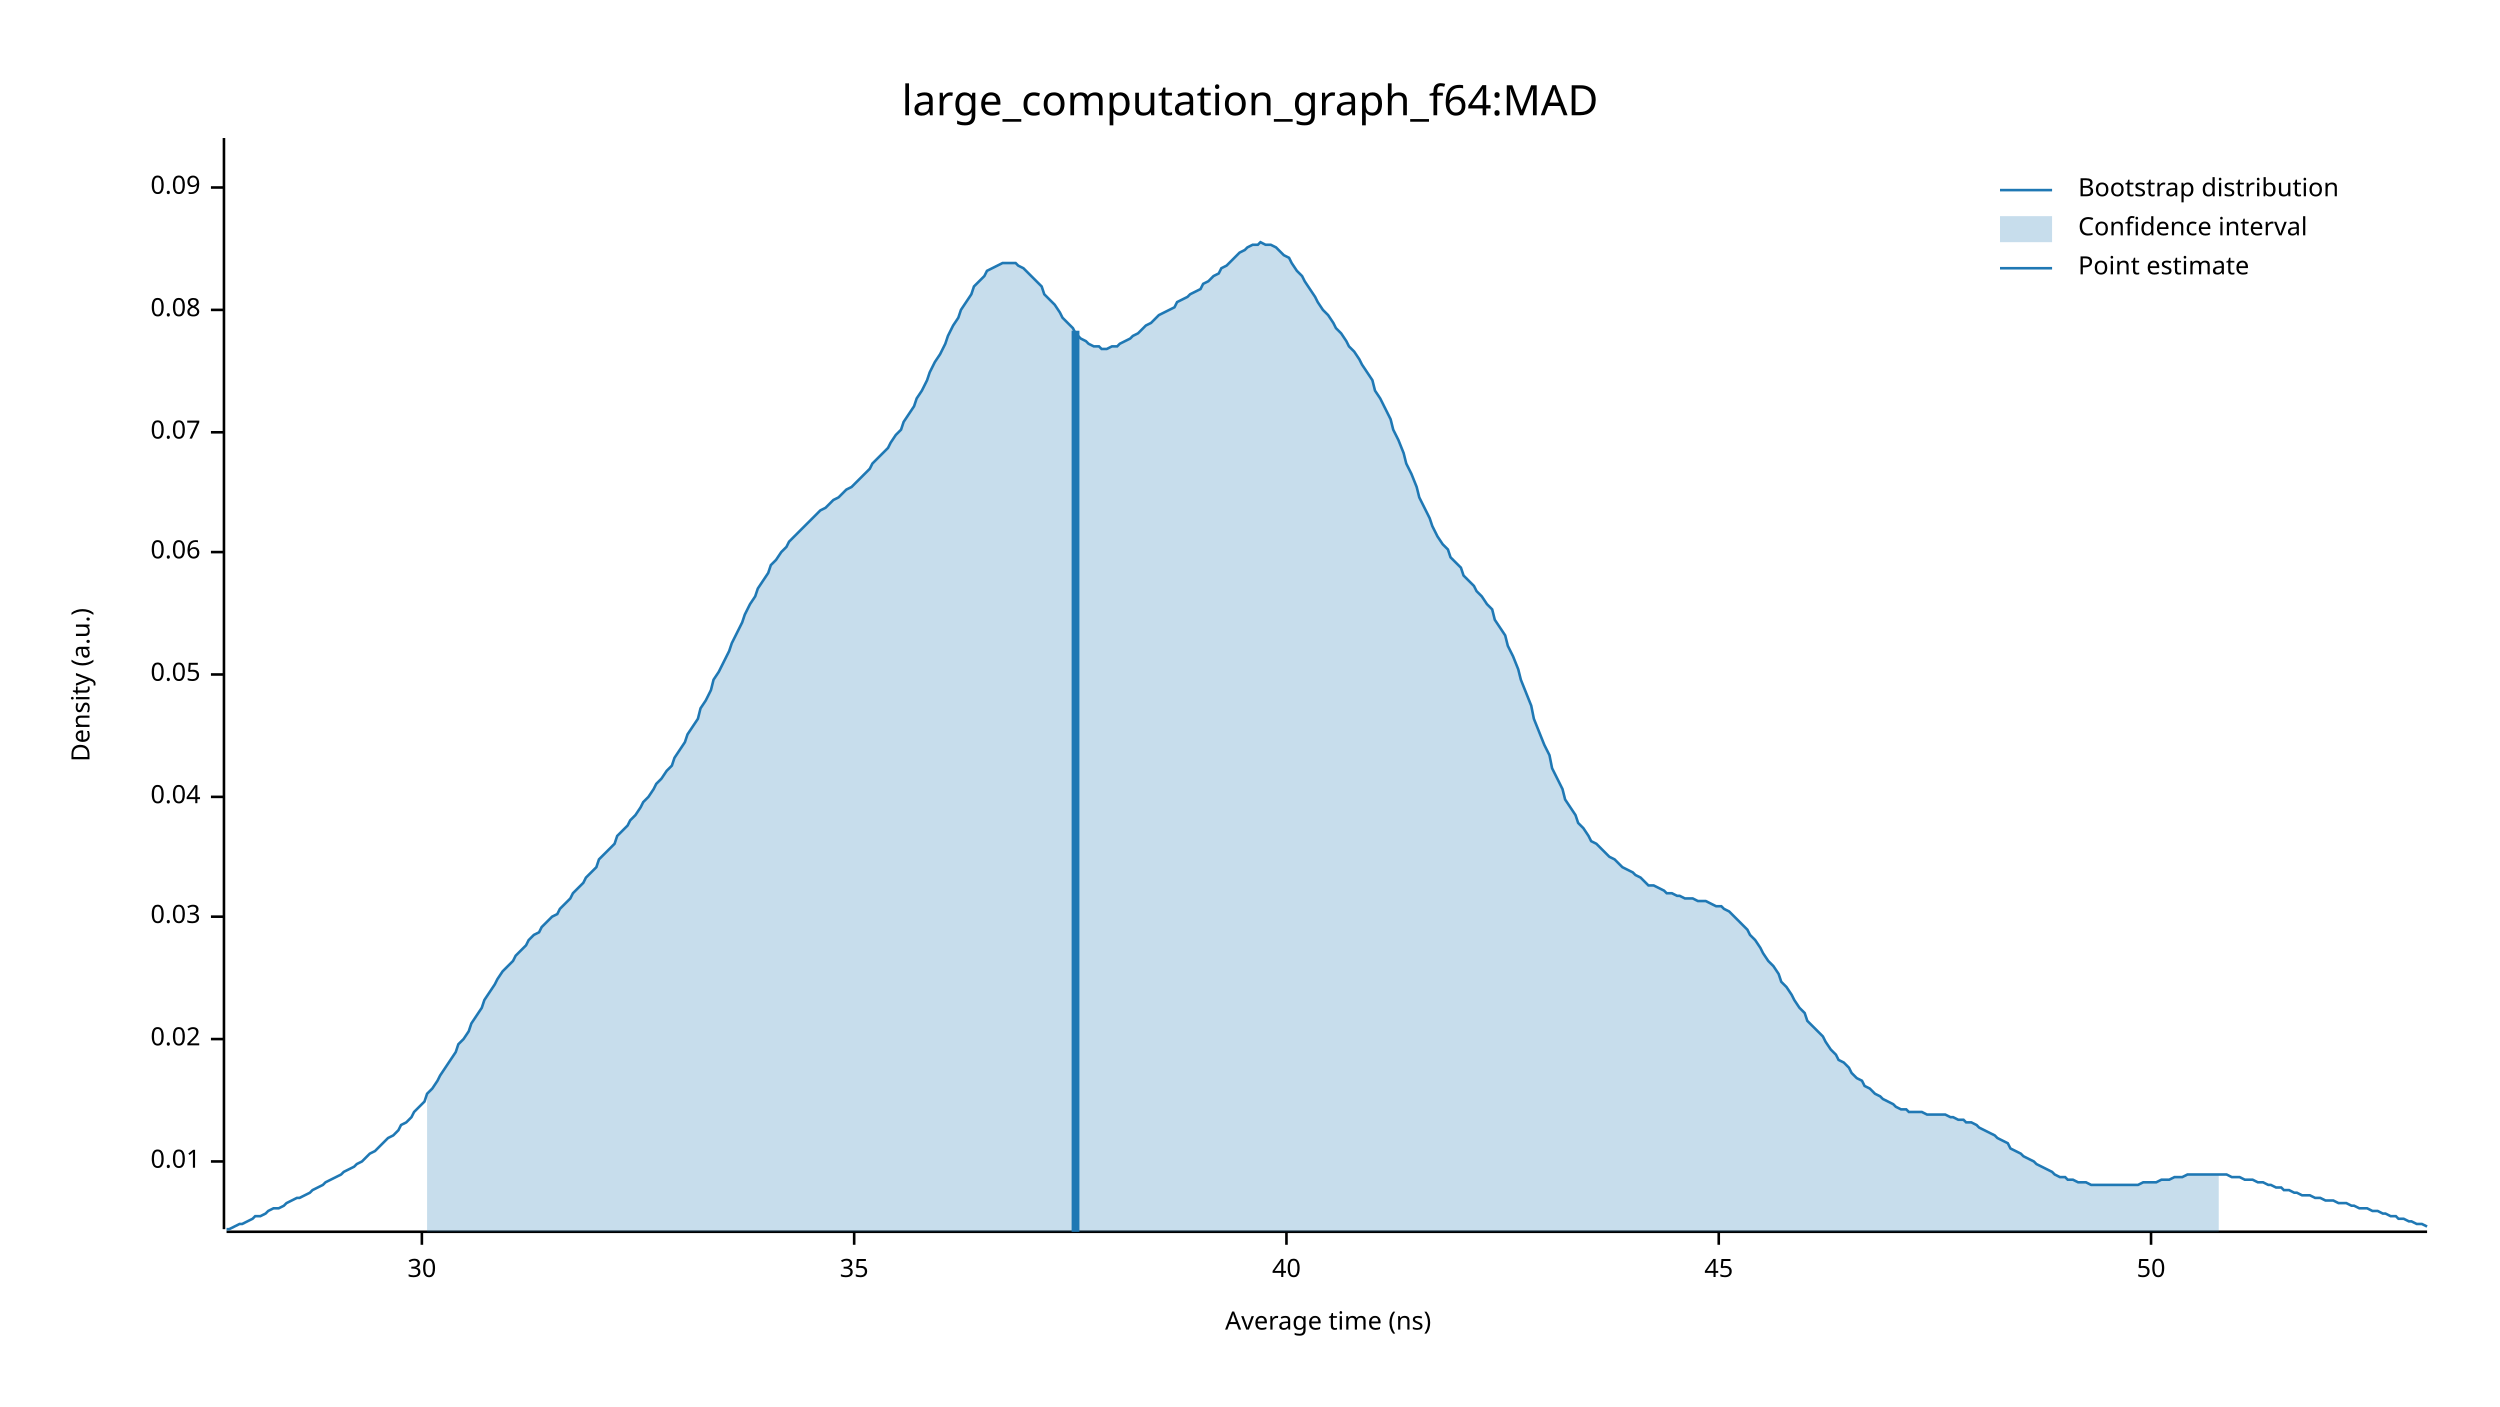
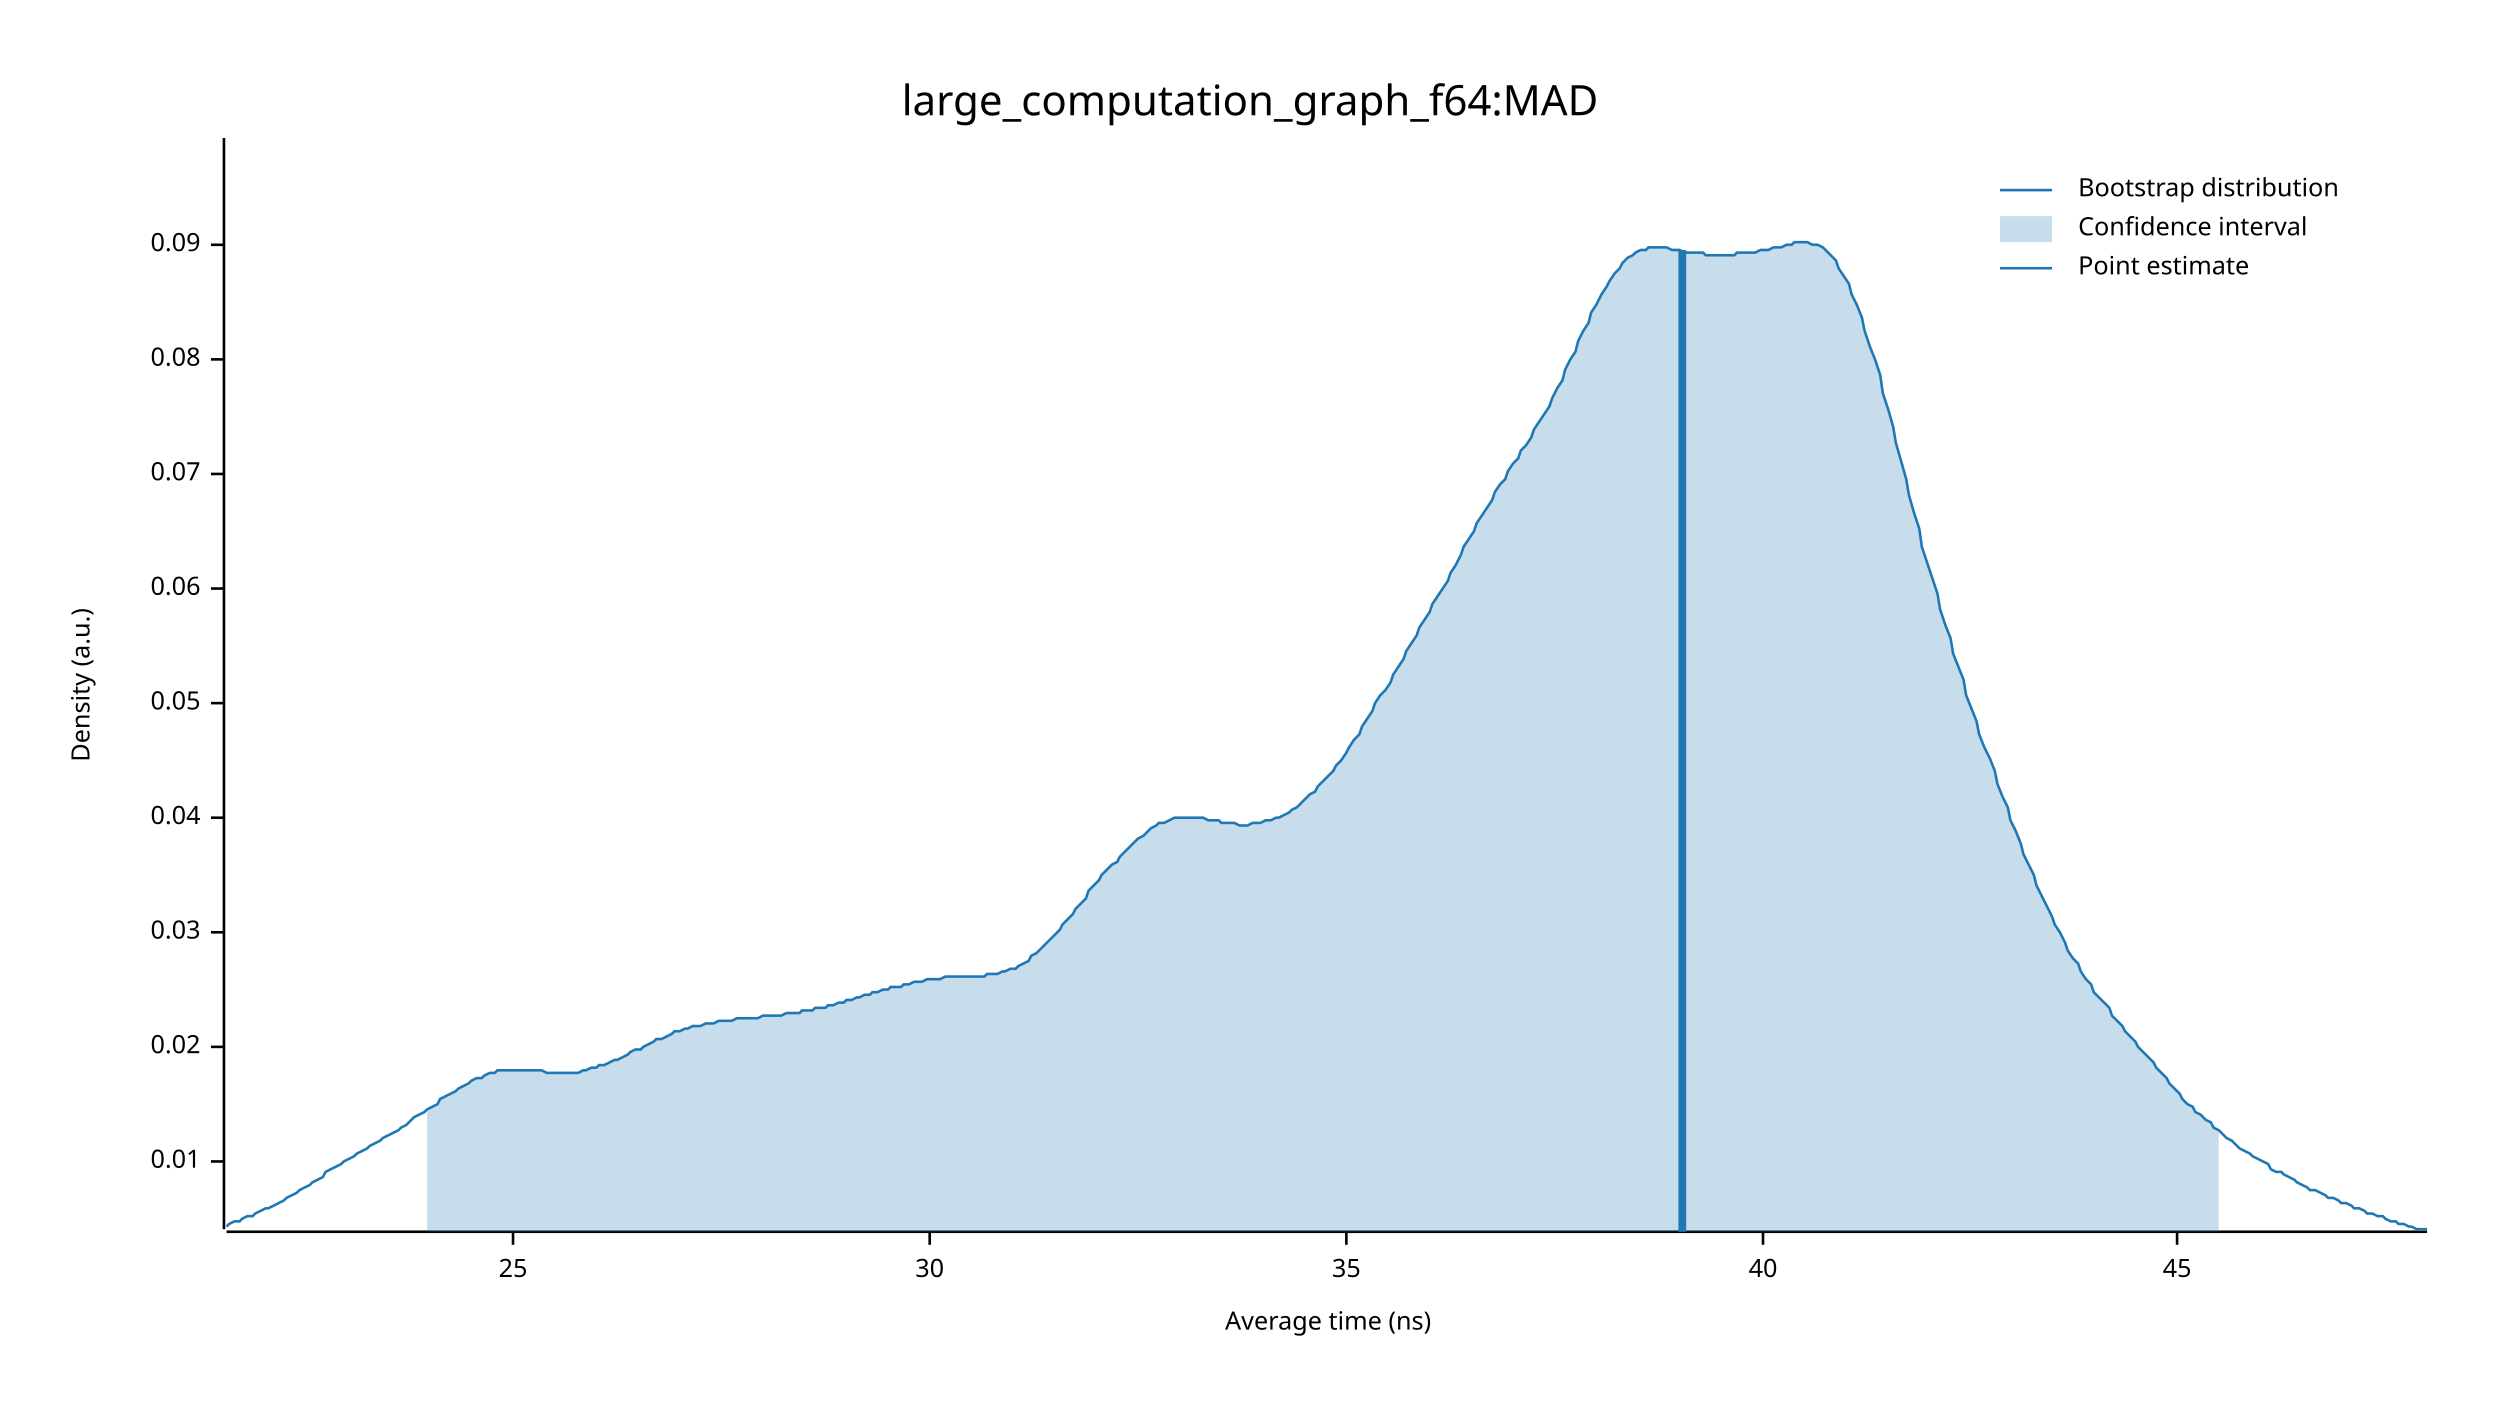
<svg xmlns="http://www.w3.org/2000/svg" width="960" height="540" viewBox="0 0 960 540">
  <text x="480" y="32" dy="0.76em" text-anchor="middle" font-family="sans-serif" font-size="16.129" opacity="1" fill="#000000">
large_computation_graph_f64:MAD
</text>
  <text x="27" y="263" dy="0.76em" text-anchor="middle" font-family="sans-serif" font-size="9.677" opacity="1" fill="#000000" transform="rotate(270, 27, 263)">
Density (a.u.)
</text>
  <text x="510" y="513" dy="-0.5ex" text-anchor="middle" font-family="sans-serif" font-size="9.677" opacity="1" fill="#000000">
Average time (ns)
</text>
  <polyline fill="none" opacity="1" stroke="#000000" stroke-width="1" points="86,53 86,472 " />
  <text x="77" y="446" dy="0.5ex" text-anchor="end" font-family="sans-serif" font-size="9.677" opacity="1" fill="#000000">
0.01
</text>
  <polyline fill="none" opacity="1" stroke="#000000" stroke-width="1" points="81,446 86,446 " />
-   <text x="77" y="399" dy="0.5ex" text-anchor="end" font-family="sans-serif" font-size="9.677" opacity="1" fill="#000000">
+   <text x="77" y="402" dy="0.5ex" text-anchor="end" font-family="sans-serif" font-size="9.677" opacity="1" fill="#000000">
0.02
</text>
-   <polyline fill="none" opacity="1" stroke="#000000" stroke-width="1" points="81,399 86,399 " />
-   <text x="77" y="352" dy="0.5ex" text-anchor="end" font-family="sans-serif" font-size="9.677" opacity="1" fill="#000000">
+   <polyline fill="none" opacity="1" stroke="#000000" stroke-width="1" points="81,402 86,402 " />
+   <text x="77" y="358" dy="0.5ex" text-anchor="end" font-family="sans-serif" font-size="9.677" opacity="1" fill="#000000">
0.03
</text>
-   <polyline fill="none" opacity="1" stroke="#000000" stroke-width="1" points="81,352 86,352 " />
-   <text x="77" y="306" dy="0.5ex" text-anchor="end" font-family="sans-serif" font-size="9.677" opacity="1" fill="#000000">
+   <polyline fill="none" opacity="1" stroke="#000000" stroke-width="1" points="81,358 86,358 " />
+   <text x="77" y="314" dy="0.5ex" text-anchor="end" font-family="sans-serif" font-size="9.677" opacity="1" fill="#000000">
0.04
</text>
-   <polyline fill="none" opacity="1" stroke="#000000" stroke-width="1" points="81,306 86,306 " />
-   <text x="77" y="259" dy="0.5ex" text-anchor="end" font-family="sans-serif" font-size="9.677" opacity="1" fill="#000000">
+   <polyline fill="none" opacity="1" stroke="#000000" stroke-width="1" points="81,314 86,314 " />
+   <text x="77" y="270" dy="0.5ex" text-anchor="end" font-family="sans-serif" font-size="9.677" opacity="1" fill="#000000">
0.05
</text>
-   <polyline fill="none" opacity="1" stroke="#000000" stroke-width="1" points="81,259 86,259 " />
-   <text x="77" y="212" dy="0.5ex" text-anchor="end" font-family="sans-serif" font-size="9.677" opacity="1" fill="#000000">
+   <polyline fill="none" opacity="1" stroke="#000000" stroke-width="1" points="81,270 86,270 " />
+   <text x="77" y="226" dy="0.5ex" text-anchor="end" font-family="sans-serif" font-size="9.677" opacity="1" fill="#000000">
0.06
</text>
-   <polyline fill="none" opacity="1" stroke="#000000" stroke-width="1" points="81,212 86,212 " />
-   <text x="77" y="166" dy="0.5ex" text-anchor="end" font-family="sans-serif" font-size="9.677" opacity="1" fill="#000000">
+   <polyline fill="none" opacity="1" stroke="#000000" stroke-width="1" points="81,226 86,226 " />
+   <text x="77" y="182" dy="0.5ex" text-anchor="end" font-family="sans-serif" font-size="9.677" opacity="1" fill="#000000">
0.07
</text>
-   <polyline fill="none" opacity="1" stroke="#000000" stroke-width="1" points="81,166 86,166 " />
-   <text x="77" y="119" dy="0.5ex" text-anchor="end" font-family="sans-serif" font-size="9.677" opacity="1" fill="#000000">
+   <polyline fill="none" opacity="1" stroke="#000000" stroke-width="1" points="81,182 86,182 " />
+   <text x="77" y="138" dy="0.5ex" text-anchor="end" font-family="sans-serif" font-size="9.677" opacity="1" fill="#000000">
0.08
</text>
-   <polyline fill="none" opacity="1" stroke="#000000" stroke-width="1" points="81,119 86,119 " />
-   <text x="77" y="72" dy="0.5ex" text-anchor="end" font-family="sans-serif" font-size="9.677" opacity="1" fill="#000000">
+   <polyline fill="none" opacity="1" stroke="#000000" stroke-width="1" points="81,138 86,138 " />
+   <text x="77" y="94" dy="0.5ex" text-anchor="end" font-family="sans-serif" font-size="9.677" opacity="1" fill="#000000">
0.09
</text>
-   <polyline fill="none" opacity="1" stroke="#000000" stroke-width="1" points="81,72 86,72 " />
+   <polyline fill="none" opacity="1" stroke="#000000" stroke-width="1" points="81,94 86,94 " />
  <polyline fill="none" opacity="1" stroke="#000000" stroke-width="1" points="87,473 932,473 " />
-   <text x="162" y="483" dy="0.76em" text-anchor="middle" font-family="sans-serif" font-size="9.677" opacity="1" fill="#000000">
+   <text x="197" y="483" dy="0.76em" text-anchor="middle" font-family="sans-serif" font-size="9.677" opacity="1" fill="#000000">
+ 25
+ </text>
+   <polyline fill="none" opacity="1" stroke="#000000" stroke-width="1" points="197,473 197,478 " />
+   <text x="357" y="483" dy="0.76em" text-anchor="middle" font-family="sans-serif" font-size="9.677" opacity="1" fill="#000000">
30
</text>
-   <polyline fill="none" opacity="1" stroke="#000000" stroke-width="1" points="162,473 162,478 " />
-   <text x="328" y="483" dy="0.76em" text-anchor="middle" font-family="sans-serif" font-size="9.677" opacity="1" fill="#000000">
+   <polyline fill="none" opacity="1" stroke="#000000" stroke-width="1" points="357,473 357,478 " />
+   <text x="517" y="483" dy="0.76em" text-anchor="middle" font-family="sans-serif" font-size="9.677" opacity="1" fill="#000000">
35
</text>
-   <polyline fill="none" opacity="1" stroke="#000000" stroke-width="1" points="328,473 328,478 " />
-   <text x="494" y="483" dy="0.76em" text-anchor="middle" font-family="sans-serif" font-size="9.677" opacity="1" fill="#000000">
+   <polyline fill="none" opacity="1" stroke="#000000" stroke-width="1" points="517,473 517,478 " />
+   <text x="677" y="483" dy="0.76em" text-anchor="middle" font-family="sans-serif" font-size="9.677" opacity="1" fill="#000000">
40
</text>
-   <polyline fill="none" opacity="1" stroke="#000000" stroke-width="1" points="494,473 494,478 " />
-   <text x="660" y="483" dy="0.76em" text-anchor="middle" font-family="sans-serif" font-size="9.677" opacity="1" fill="#000000">
+   <polyline fill="none" opacity="1" stroke="#000000" stroke-width="1" points="677,473 677,478 " />
+   <text x="836" y="483" dy="0.76em" text-anchor="middle" font-family="sans-serif" font-size="9.677" opacity="1" fill="#000000">
45
</text>
-   <polyline fill="none" opacity="1" stroke="#000000" stroke-width="1" points="660,473 660,478 " />
-   <text x="826" y="483" dy="0.76em" text-anchor="middle" font-family="sans-serif" font-size="9.677" opacity="1" fill="#000000">
- 50
- </text>
-   <polyline fill="none" opacity="1" stroke="#000000" stroke-width="1" points="826,473 826,478 " />
-   <polyline fill="none" opacity="1" stroke="#1F78B4" stroke-width="1" points="87,472 88,472 90,471 92,470 93,470 95,469 97,468 98,467 100,467 102,466 103,465 105,464 107,464 109,463 110,462 112,461 114,460 115,460 117,459 119,458 120,457 122,456 124,455 125,454 127,453 129,452 131,451 132,450 134,449 136,448 137,447 139,446 141,444 142,443 144,442 146,440 147,439 149,437 151,436 153,434 154,432 156,431 158,429 159,427 161,425 163,423 164,420 166,418 168,415 169,413 171,410 173,407 175,404 176,401 178,399 180,396 181,393 183,390 185,387 186,384 188,381 190,378 191,376 193,373 195,371 197,369 198,367 200,365 202,363 203,361 205,359 207,358 208,356 210,354 212,352 214,351 215,349 217,347 219,345 220,343 222,341 224,339 225,337 227,335 229,333 230,330 232,328 234,326 236,324 237,321 239,319 241,317 242,315 244,313 246,310 247,308 249,306 251,303 252,301 254,299 256,296 258,294 259,291 261,288 263,285 264,282 266,279 268,276 269,272 271,269 273,265 274,261 276,258 278,254 280,250 281,247 283,243 285,239 286,236 288,232 290,229 291,226 293,223 295,220 296,217 298,215 300,212 302,210 303,208 305,206 307,204 308,203 310,201 312,199 313,198 315,196 317,195 318,194 320,192 322,191 324,189 325,188 327,187 329,185 330,184 332,182 334,180 335,178 337,176 339,174 341,172 342,170 344,167 346,165 347,162 349,159 351,156 352,153 354,150 356,146 357,143 359,139 361,136 363,132 364,129 366,125 368,122 369,119 371,116 373,113 374,110 376,108 378,106 379,104 381,103 383,102 385,101 386,101 388,101 390,101 391,102 393,103 395,105 396,106 398,108 400,110 401,113 403,115 405,117 407,120 408,122 410,124 412,126 413,128 415,130 417,131 418,132 420,133 422,133 423,134 425,134 427,133 429,133 430,132 432,131 434,130 435,129 437,128 439,126 440,125 442,124 444,122 445,121 447,120 449,119 451,118 452,116 454,115 456,114 457,113 459,112 461,111 462,109 464,108 466,106 468,105 469,103 471,102 473,100 474,99 476,97 478,96 479,95 481,94 483,94 484,93 486,94 488,94 490,95 491,96 493,98 495,99 496,101 498,104 500,106 501,108 503,111 505,114 506,116 508,119 510,121 512,124 513,126 515,128 517,131 518,133 520,135 522,138 523,140 525,143 527,146 528,150 530,153 532,157 534,161 535,165 537,169 539,174 540,178 542,182 544,187 545,191 547,195 549,199 550,202 552,206 554,209 556,211 557,214 559,216 561,218 562,221 564,223 566,225 567,227 569,229 571,232 573,234 574,238 576,241 578,244 579,248 581,252 583,257 584,261 586,266 588,271 589,276 591,281 593,286 595,290 596,295 598,299 600,303 601,307 603,310 605,313 606,316 608,318 610,321 611,323 613,324 615,326 617,328 618,329 620,330 622,332 623,333 625,334 627,335 628,336 630,337 632,339 633,340 635,340 637,341 639,342 640,343 642,343 644,344 645,344 647,345 649,345 650,345 652,346 654,346 655,346 657,347 659,348 661,348 662,349 664,350 666,352 667,353 669,355 671,357 672,359 674,361 676,364 677,366 679,369 681,371 683,374 684,377 686,379 688,382 689,384 691,387 693,389 694,392 696,394 698,396 700,398 701,400 703,403 705,405 706,407 708,408 710,410 711,412 713,414 715,415 716,417 718,418 720,420 722,421 723,422 725,423 727,424 728,425 730,426 732,426 733,427 735,427 737,427 738,427 740,428 742,428 744,428 745,428 747,428 749,429 750,429 752,430 754,430 755,431 757,431 759,432 760,433 762,434 764,435 766,436 767,437 769,438 771,439 772,441 774,442 776,443 777,444 779,445 781,446 782,447 784,448 786,449 788,450 789,451 791,452 793,452 794,453 796,453 798,454 799,454 801,454 803,455 804,455 806,455 808,455 810,455 811,455 813,455 815,455 816,455 818,455 820,455 821,455 823,454 825,454 827,454 828,454 830,453 832,453 833,453 835,452 837,452 838,452 840,451 842,451 843,451 845,451 847,451 849,451 850,451 852,451 854,451 855,451 857,452 859,452 860,452 862,453 864,453 865,453 867,454 869,454 871,455 872,455 874,456 876,456 877,457 879,457 881,458 882,458 884,459 886,459 887,459 889,460 891,460 893,461 894,461 896,461 898,462 899,462 901,462 903,463 904,463 906,464 908,464 909,464 911,465 913,465 915,466 916,466 918,467 920,467 921,468 923,468 925,469 926,469 928,470 930,470 932,471 " />
-   <polygon opacity="0.25" fill="#1F78B4" points="164,420 166,418 168,415 169,413 171,410 173,407 175,404 176,401 178,399 180,396 181,393 183,390 185,387 186,384 188,381 190,378 191,376 193,373 195,371 197,369 198,367 200,365 202,363 203,361 205,359 207,358 208,356 210,354 212,352 214,351 215,349 217,347 219,345 220,343 222,341 224,339 225,337 227,335 229,333 230,330 232,328 234,326 236,324 237,321 239,319 241,317 242,315 244,313 246,310 247,308 249,306 251,303 252,301 254,299 256,296 258,294 259,291 261,288 263,285 264,282 266,279 268,276 269,272 271,269 273,265 274,261 276,258 278,254 280,250 281,247 283,243 285,239 286,236 288,232 290,229 291,226 293,223 295,220 296,217 298,215 300,212 302,210 303,208 305,206 307,204 308,203 310,201 312,199 313,198 315,196 317,195 318,194 320,192 322,191 324,189 325,188 327,187 329,185 330,184 332,182 334,180 335,178 337,176 339,174 341,172 342,170 344,167 346,165 347,162 349,159 351,156 352,153 354,150 356,146 357,143 359,139 361,136 363,132 364,129 366,125 368,122 369,119 371,116 373,113 374,110 376,108 378,106 379,104 381,103 383,102 385,101 386,101 388,101 390,101 391,102 393,103 395,105 396,106 398,108 400,110 401,113 403,115 405,117 407,120 408,122 410,124 412,126 413,128 415,130 417,131 418,132 420,133 422,133 423,134 425,134 427,133 429,133 430,132 432,131 434,130 435,129 437,128 439,126 440,125 442,124 444,122 445,121 447,120 449,119 451,118 452,116 454,115 456,114 457,113 459,112 461,111 462,109 464,108 466,106 468,105 469,103 471,102 473,100 474,99 476,97 478,96 479,95 481,94 483,94 484,93 486,94 488,94 490,95 491,96 493,98 495,99 496,101 498,104 500,106 501,108 503,111 505,114 506,116 508,119 510,121 512,124 513,126 515,128 517,131 518,133 520,135 522,138 523,140 525,143 527,146 528,150 530,153 532,157 534,161 535,165 537,169 539,174 540,178 542,182 544,187 545,191 547,195 549,199 550,202 552,206 554,209 556,211 557,214 559,216 561,218 562,221 564,223 566,225 567,227 569,229 571,232 573,234 574,238 576,241 578,244 579,248 581,252 583,257 584,261 586,266 588,271 589,276 591,281 593,286 595,290 596,295 598,299 600,303 601,307 603,310 605,313 606,316 608,318 610,321 611,323 613,324 615,326 617,328 618,329 620,330 622,332 623,333 625,334 627,335 628,336 630,337 632,339 633,340 635,340 637,341 639,342 640,343 642,343 644,344 645,344 647,345 649,345 650,345 652,346 654,346 655,346 657,347 659,348 661,348 662,349 664,350 666,352 667,353 669,355 671,357 672,359 674,361 676,364 677,366 679,369 681,371 683,374 684,377 686,379 688,382 689,384 691,387 693,389 694,392 696,394 698,396 700,398 701,400 703,403 705,405 706,407 708,408 710,410 711,412 713,414 715,415 716,417 718,418 720,420 722,421 723,422 725,423 727,424 728,425 730,426 732,426 733,427 735,427 737,427 738,427 740,428 742,428 744,428 745,428 747,428 749,429 750,429 752,430 754,430 755,431 757,431 759,432 760,433 762,434 764,435 766,436 767,437 769,438 771,439 772,441 774,442 776,443 777,444 779,445 781,446 782,447 784,448 786,449 788,450 789,451 791,452 793,452 794,453 796,453 798,454 799,454 801,454 803,455 804,455 806,455 808,455 810,455 811,455 813,455 815,455 816,455 818,455 820,455 821,455 823,454 825,454 827,454 828,454 830,453 832,453 833,453 835,452 837,452 838,452 840,451 842,451 843,451 845,451 847,451 849,451 850,451 852,451 852,473 164,473 " />
-   <polyline fill="none" opacity="1" stroke="#1F78B4" stroke-width="3" points="413,473 413,127 " />
+   <polyline fill="none" opacity="1" stroke="#000000" stroke-width="1" points="836,473 836,478 " />
+   <polyline fill="none" opacity="1" stroke="#1F78B4" stroke-width="1" points="87,471 88,470 90,469 92,469 93,468 95,467 97,467 98,466 100,465 102,464 103,464 105,463 107,462 109,461 110,460 112,459 114,458 115,457 117,456 119,455 120,454 122,453 124,452 125,450 127,449 129,448 131,447 132,446 134,445 136,444 137,443 139,442 141,441 142,440 144,439 146,438 147,437 149,436 151,435 153,434 154,433 156,432 158,430 159,429 161,428 163,427 164,426 166,425 168,424 169,422 171,421 173,420 175,419 176,418 178,417 180,416 181,415 183,414 185,414 186,413 188,412 190,412 191,411 193,411 195,411 197,411 198,411 200,411 202,411 203,411 205,411 207,411 208,411 210,412 212,412 214,412 215,412 217,412 219,412 220,412 222,412 224,411 225,411 227,410 229,410 230,409 232,409 234,408 236,407 237,407 239,406 241,405 242,404 244,403 246,403 247,402 249,401 251,400 252,399 254,399 256,398 258,397 259,396 261,396 263,395 264,395 266,394 268,394 269,394 271,393 273,393 274,393 276,392 278,392 280,392 281,392 283,391 285,391 286,391 288,391 290,391 291,391 293,390 295,390 296,390 298,390 300,390 302,389 303,389 305,389 307,389 308,388 310,388 312,388 313,387 315,387 317,387 318,386 320,386 322,385 324,385 325,384 327,384 329,383 330,383 332,382 334,382 335,381 337,381 339,380 341,380 342,379 344,379 346,379 347,378 349,378 351,377 352,377 354,377 356,376 357,376 359,376 361,376 363,375 364,375 366,375 368,375 369,375 371,375 373,375 374,375 376,375 378,375 379,374 381,374 383,374 385,373 386,373 388,372 390,372 391,371 393,370 395,369 396,367 398,366 400,364 401,363 403,361 405,359 407,357 408,355 410,353 412,351 413,349 415,347 417,345 418,342 420,340 422,338 423,336 425,334 427,332 429,331 430,329 432,327 434,325 435,324 437,322 439,321 440,320 442,318 444,317 445,316 447,316 449,315 451,314 452,314 454,314 456,314 457,314 459,314 461,314 462,314 464,315 466,315 468,315 469,316 471,316 473,316 474,316 476,317 478,317 479,317 481,316 483,316 484,316 486,315 488,315 490,314 491,314 493,313 495,312 496,311 498,310 500,308 501,307 503,305 505,304 506,302 508,300 510,298 512,296 513,294 515,292 517,289 518,287 520,284 522,282 523,279 525,276 527,273 528,270 530,267 532,265 534,262 535,259 537,256 539,253 540,250 542,247 544,244 545,241 547,238 549,235 550,232 552,229 554,226 556,223 557,220 559,217 561,213 562,210 564,207 566,204 567,201 569,198 571,195 573,192 574,189 576,186 578,184 579,181 581,178 583,176 584,173 586,171 588,168 589,165 591,162 593,159 595,156 596,153 598,149 600,146 601,142 603,138 605,135 606,131 608,127 610,124 611,120 613,117 615,113 617,110 618,108 620,105 622,103 623,101 625,99 627,98 628,97 630,96 632,96 633,95 635,95 637,95 639,95 640,95 642,96 644,96 645,96 647,97 649,97 650,97 652,97 654,97 655,98 657,98 659,98 661,98 662,98 664,98 666,98 667,97 669,97 671,97 672,97 674,97 676,96 677,96 679,96 681,95 683,95 684,95 686,94 688,94 689,93 691,93 693,93 694,93 696,94 698,94 700,95 701,96 703,98 705,100 706,103 708,106 710,109 711,113 713,117 715,122 716,127 718,133 720,138 722,144 723,151 725,157 727,164 728,170 730,177 732,184 733,190 735,197 737,203 738,210 740,216 742,222 744,228 745,234 747,240 749,245 750,251 752,256 754,261 755,267 757,272 759,277 760,282 762,287 764,291 766,296 767,301 769,306 771,310 772,315 774,319 776,324 777,328 779,332 781,336 782,340 784,344 786,348 788,352 789,355 791,358 793,362 794,365 796,368 798,370 799,373 801,376 803,378 804,381 806,383 808,385 810,387 811,390 813,392 815,394 816,396 818,398 820,400 821,402 823,404 825,406 827,408 828,410 830,412 832,414 833,416 835,418 837,420 838,422 840,424 842,425 843,427 845,428 847,430 849,431 850,433 852,434 854,436 855,437 857,438 859,440 860,441 862,442 864,443 865,444 867,445 869,446 871,447 872,449 874,450 876,450 877,451 879,452 881,453 882,454 884,455 886,456 887,457 889,457 891,458 893,459 894,460 896,460 898,461 899,462 901,462 903,463 904,464 906,464 908,465 909,466 911,466 913,467 915,467 916,468 918,469 920,469 921,470 923,470 925,471 926,471 928,472 930,472 932,472 " />
+   <polygon opacity="0.25" fill="#1F78B4" points="164,426 166,425 168,424 169,422 171,421 173,420 175,419 176,418 178,417 180,416 181,415 183,414 185,414 186,413 188,412 190,412 191,411 193,411 195,411 197,411 198,411 200,411 202,411 203,411 205,411 207,411 208,411 210,412 212,412 214,412 215,412 217,412 219,412 220,412 222,412 224,411 225,411 227,410 229,410 230,409 232,409 234,408 236,407 237,407 239,406 241,405 242,404 244,403 246,403 247,402 249,401 251,400 252,399 254,399 256,398 258,397 259,396 261,396 263,395 264,395 266,394 268,394 269,394 271,393 273,393 274,393 276,392 278,392 280,392 281,392 283,391 285,391 286,391 288,391 290,391 291,391 293,390 295,390 296,390 298,390 300,390 302,389 303,389 305,389 307,389 308,388 310,388 312,388 313,387 315,387 317,387 318,386 320,386 322,385 324,385 325,384 327,384 329,383 330,383 332,382 334,382 335,381 337,381 339,380 341,380 342,379 344,379 346,379 347,378 349,378 351,377 352,377 354,377 356,376 357,376 359,376 361,376 363,375 364,375 366,375 368,375 369,375 371,375 373,375 374,375 376,375 378,375 379,374 381,374 383,374 385,373 386,373 388,372 390,372 391,371 393,370 395,369 396,367 398,366 400,364 401,363 403,361 405,359 407,357 408,355 410,353 412,351 413,349 415,347 417,345 418,342 420,340 422,338 423,336 425,334 427,332 429,331 430,329 432,327 434,325 435,324 437,322 439,321 440,320 442,318 444,317 445,316 447,316 449,315 451,314 452,314 454,314 456,314 457,314 459,314 461,314 462,314 464,315 466,315 468,315 469,316 471,316 473,316 474,316 476,317 478,317 479,317 481,316 483,316 484,316 486,315 488,315 490,314 491,314 493,313 495,312 496,311 498,310 500,308 501,307 503,305 505,304 506,302 508,300 510,298 512,296 513,294 515,292 517,289 518,287 520,284 522,282 523,279 525,276 527,273 528,270 530,267 532,265 534,262 535,259 537,256 539,253 540,250 542,247 544,244 545,241 547,238 549,235 550,232 552,229 554,226 556,223 557,220 559,217 561,213 562,210 564,207 566,204 567,201 569,198 571,195 573,192 574,189 576,186 578,184 579,181 581,178 583,176 584,173 586,171 588,168 589,165 591,162 593,159 595,156 596,153 598,149 600,146 601,142 603,138 605,135 606,131 608,127 610,124 611,120 613,117 615,113 617,110 618,108 620,105 622,103 623,101 625,99 627,98 628,97 630,96 632,96 633,95 635,95 637,95 639,95 640,95 642,96 644,96 645,96 647,97 649,97 650,97 652,97 654,97 655,98 657,98 659,98 661,98 662,98 664,98 666,98 667,97 669,97 671,97 672,97 674,97 676,96 677,96 679,96 681,95 683,95 684,95 686,94 688,94 689,93 691,93 693,93 694,93 696,94 698,94 700,95 701,96 703,98 705,100 706,103 708,106 710,109 711,113 713,117 715,122 716,127 718,133 720,138 722,144 723,151 725,157 727,164 728,170 730,177 732,184 733,190 735,197 737,203 738,210 740,216 742,222 744,228 745,234 747,240 749,245 750,251 752,256 754,261 755,267 757,272 759,277 760,282 762,287 764,291 766,296 767,301 769,306 771,310 772,315 774,319 776,324 777,328 779,332 781,336 782,340 784,344 786,348 788,352 789,355 791,358 793,362 794,365 796,368 798,370 799,373 801,376 803,378 804,381 806,383 808,385 810,387 811,390 813,392 815,394 816,396 818,398 820,400 821,402 823,404 825,406 827,408 828,410 830,412 832,414 833,416 835,418 837,420 838,422 840,424 842,425 843,427 845,428 847,430 849,431 850,433 852,434 852,473 164,473 " />
+   <polyline fill="none" opacity="1" stroke="#1F78B4" stroke-width="3" points="646,473 646,96 " />
  <text x="798" y="68" dy="0.76em" text-anchor="start" font-family="sans-serif" font-size="9.677" opacity="1" fill="#000000">
Bootstrap distribution
</text>
  <text x="798" y="83" dy="0.76em" text-anchor="start" font-family="sans-serif" font-size="9.677" opacity="1" fill="#000000">
Confidence interval
</text>
  <text x="798" y="98" dy="0.76em" text-anchor="start" font-family="sans-serif" font-size="9.677" opacity="1" fill="#000000">
Point estimate
</text>
  <polyline fill="none" opacity="1" stroke="#1F78B4" stroke-width="1" points="768,73 788,73 " />
  <rect x="768" y="83" width="20" height="10" opacity="0.25" fill="#1F78B4" stroke="none" />
  <polyline fill="none" opacity="1" stroke="#1F78B4" stroke-width="1" points="768,103 788,103 " />
</svg>
